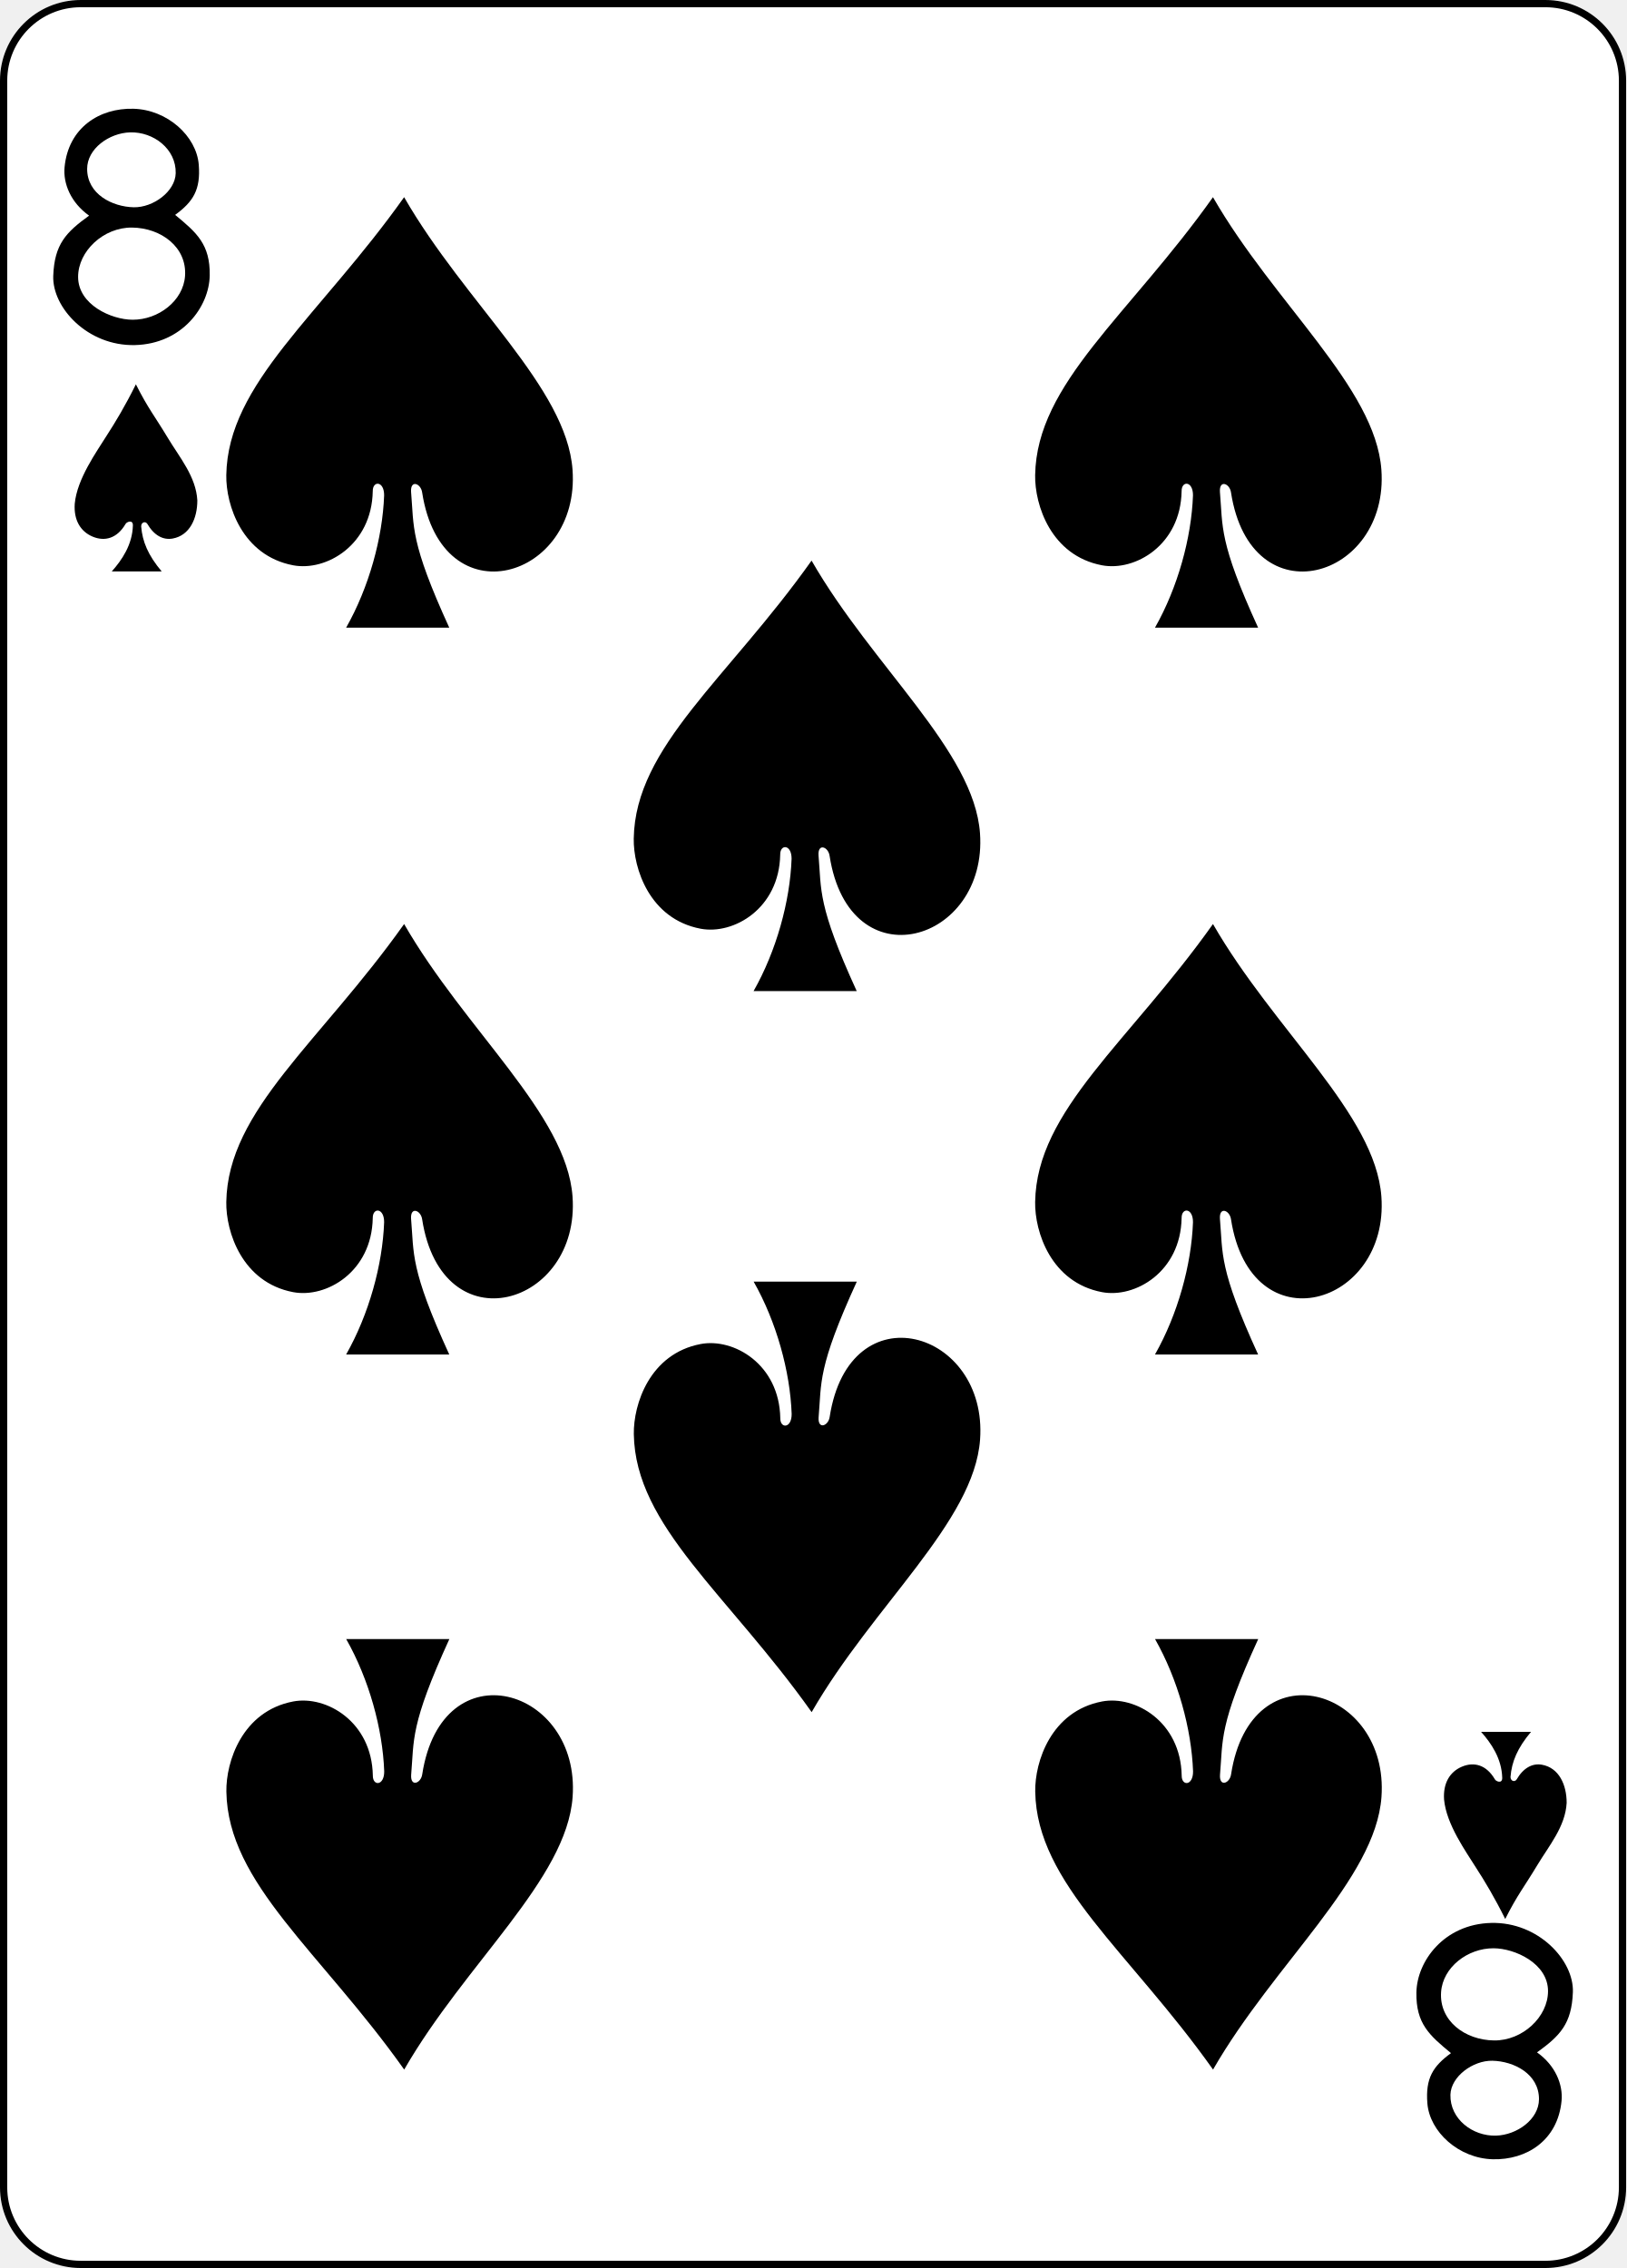
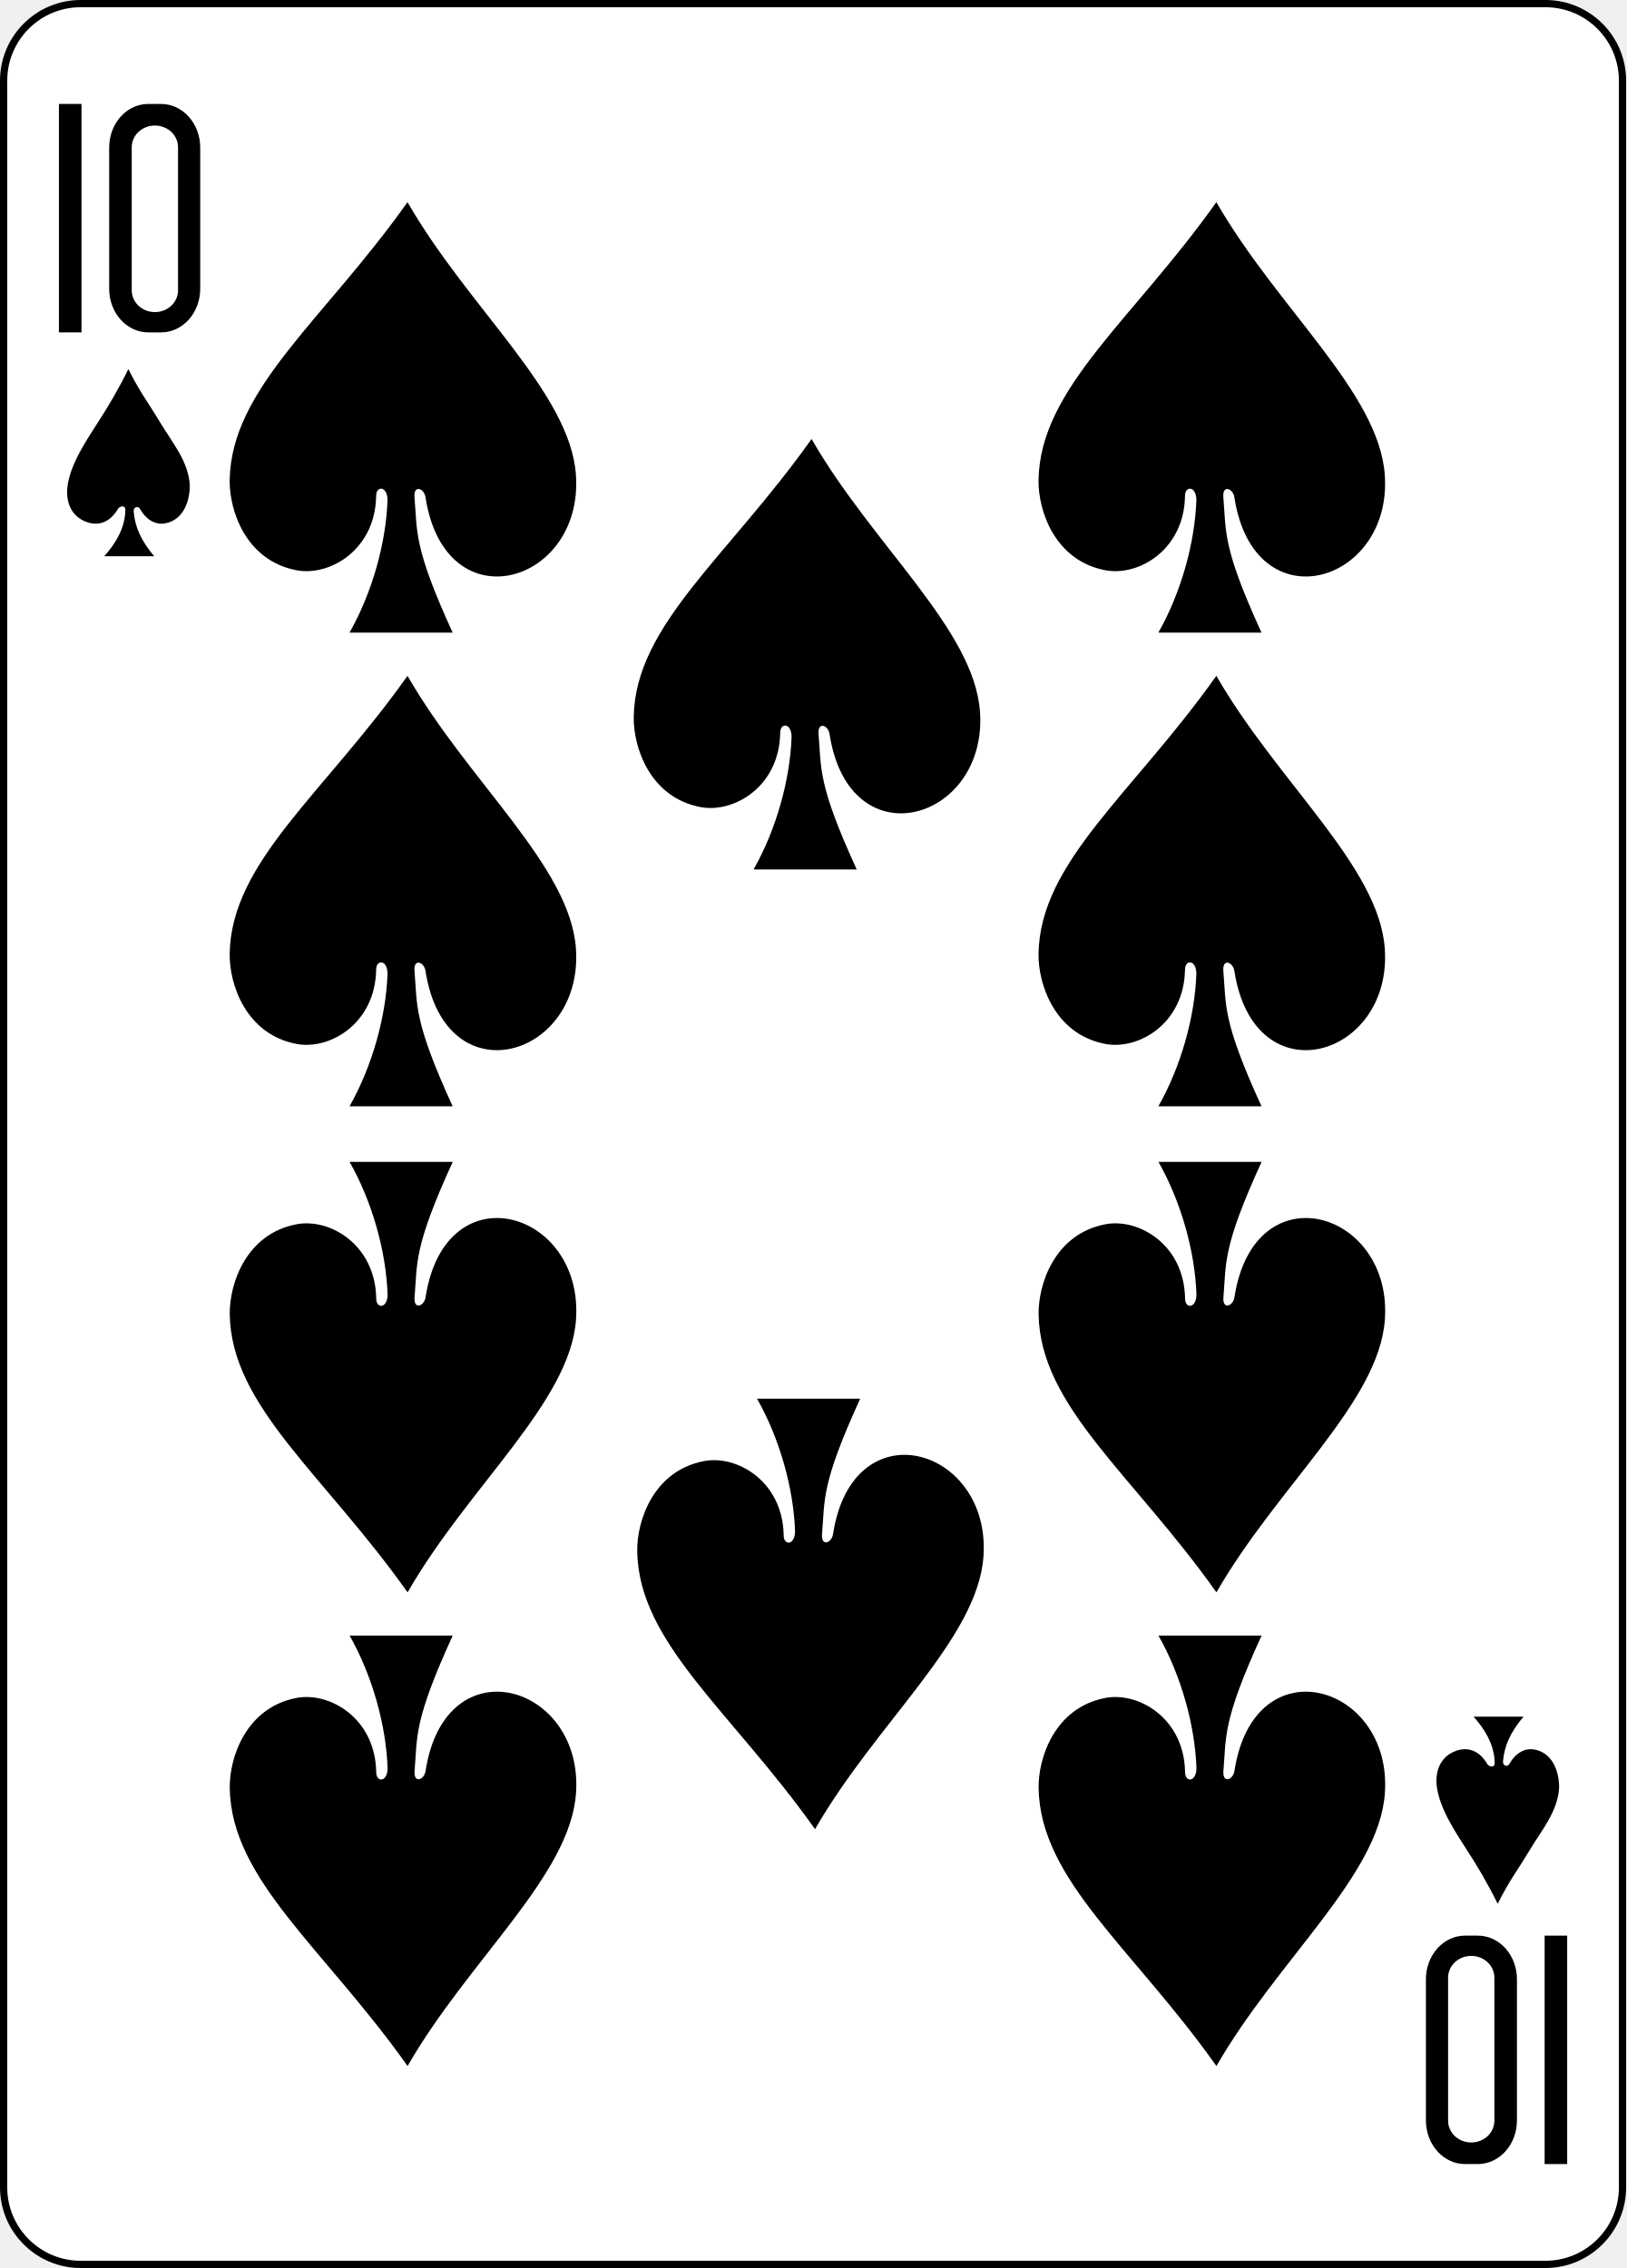
<svg xmlns="http://www.w3.org/2000/svg" width="224.225" height="312.808" id="svg4423" version="1.1">
  <defs id="defs4425" />
  <g id="layer1" transform="translate(-259.9347,-369.7772)">
-     <g transform="translate(-937.54,-219.6759)" id="g3625" style="display:inline">
-       <g id="g8172">
-         <g id="g8836-8" style="display:inline" transform="translate(-5059.956,3024.952)">
-           <rect ry="10.63" rx="10.63" style="fill:#ffffff;fill-opacity:1;stroke:#000000;stroke-width:0.997;stroke-miterlimit:4;stroke-opacity:1;stroke-dasharray:none;display:inline" id="rect6361-4" width="223.228" height="311.811" x="6257.929" y="-2435" />
-           <g id="g8646-0" transform="matrix(0.3010621,0,0,0.3010621,5370.094,-1979.932)">
-             <path style="fill:#000000;fill-opacity:1;display:inline" d="m 2971.742,-1386.815 c 0.532,-14.533 5.882,-19.991 16.421,-27.6 -8.406,-5.963 -11.95,-14.736 -11.234,-22.212 1.732,-18.092 15.976,-27.144 31.505,-26.75 15.529,0.394 28.913,12.501 29.957,25.649 0.908,11.437 -2.559,16.948 -10.82,22.969 9.808,8.11 16.078,13.452 15.84,27.769 -0.238,14.316 -12.641,31.355 -34.261,31.878 -21.62,0.523 -37.94,-17.169 -37.408,-31.703 z m 60.362,0.048 c 0.927,-13.161 -10.922,-22.04 -24.292,-22.178 -13.028,-0.135 -24.683,10.784 -24.685,22.599 0,12.692 15.158,19.586 24.948,19.623 11.899,0.044 23.23,-8.71 24.029,-20.044 z m -4.278,-47.078 c 0.259,-11.086 -10.154,-19.031 -20.888,-18.711 -9.551,0.284 -19.667,7.443 -19.672,16.71 -0.01,11.592 11.5,17.38 21.314,17.598 8.903,0.198 19.051,-7.223 19.246,-15.597 z" id="path7112-7" />
-             <path id="path7128-6" d="m 3667.748,-600.564 c -0.532,14.533 -5.882,19.991 -16.421,27.6 8.406,5.963 11.95,14.736 11.234,22.212 -1.732,18.092 -15.976,27.144 -31.505,26.75 -15.529,-0.394 -28.913,-12.501 -29.957,-25.649 -0.908,-11.437 2.559,-16.948 10.82,-22.969 -9.808,-8.11 -16.078,-13.452 -15.84,-27.769 0.238,-14.316 12.641,-31.355 34.261,-31.878 21.62,-0.523 37.94,17.169 37.408,31.703 z m -60.362,-0.048 c -0.927,13.161 10.922,22.04 24.292,22.178 13.028,0.135 24.683,-10.784 24.685,-22.599 0,-12.692 -15.158,-19.586 -24.948,-19.623 -11.899,-0.044 -23.23,8.71 -24.029,20.044 z m 4.278,47.078 c -0.259,11.086 10.154,19.031 20.888,18.711 9.551,-0.284 19.667,-7.443 19.672,-16.71 0.01,-11.592 -11.5,-17.38 -21.314,-17.598 -8.903,-0.198 -19.051,7.223 -19.246,15.597 z" style="fill:#000000;fill-opacity:1;display:inline" />
+     <g transform="translate(-1383.996,-219.6761)" id="g3582" style="display:inline">
+       <g id="g8208">
+         <g id="g8795-1" style="display:inline" transform="matrix(-1,0,0,-1,8572.044,-1533.237)">
+           <rect ry="10.63" rx="10.63" style="fill:#ffffff;fill-opacity:1;stroke:#000000;stroke-width:0.997;stroke-miterlimit:4;stroke-opacity:1;stroke-dasharray:none;display:inline" id="rect6365-8" width="223.228" height="311.811" x="6704.386" y="-2435" />
+           <g id="g8612-4" transform="matrix(0.3010621,0,0,0.3010621,5267.56,-1982.703)">
+             <path id="path7216-9" d="m 4797.862,-1351.724 0,-104.652 10.333,0 0,104.652 z" style="fill:#000000;fill-opacity:1;display:inline" />
+             <path id="rect7235-6" d="m 4838.815,-1456.376 c -9.945,0 -17.941,8.924 -17.941,20.004 l 0,64.644 c 0,11.08 7.995,20.004 17.941,20.004 l 5.796,0 c 9.945,0 17.956,-8.924 17.956,-20.004 l 0,-64.644 c 0,-11.08 -8.011,-20.004 -17.956,-20.004 l -5.796,0 z m 2.993,9.892 c 5.874,0 10.601,4.441 10.601,9.971 l 0,65.51 c 0,5.53 -4.726,9.986 -10.601,9.986 -5.874,0 -10.601,-4.457 -10.601,-9.986 l 0,-65.51 c 0,-5.53 4.726,-9.971 10.601,-9.971 z" style="fill:#000000;fill-opacity:1;stroke:none;display:inline" />
+             <g style="fill:#f60302;fill-opacity:1;display:inline" id="g7984-3" transform="matrix(-0.5040424,0,0,-0.5040424,7403.638,312.0782)">
+               <path id="path7986-78" d="m 3799.25,1843.75 0,-207.625 20.5,0 0,207.625 z" style="fill:#000000;fill-opacity:1;display:inline" />
+               <path id="path7988-8" d="m 3880.5,1636.125 c -19.731,0 -35.594,17.704 -35.594,39.688 l 0,128.25 c 0,21.983 15.863,39.688 35.594,39.688 l 11.5,0 c 19.731,0 35.625,-17.704 35.625,-39.688 l 0,-128.25 c 0,-21.983 -15.894,-39.688 -35.625,-39.688 l -11.5,0 z m 5.938,19.625 c 11.654,0 21.031,8.81 21.031,19.781 l 0,129.969 c 0,10.971 -9.377,19.812 -21.031,19.812 -11.654,0 -21.031,-8.842 -21.031,-19.812 l 0,-129.969 c 0,-10.971 9.377,-19.781 21.031,-19.781 z" style="fill:#000000;fill-opacity:1;stroke:none" />
+             </g>
          </g>
        </g>
      </g>
-       <path id="path3222" d="m 1250.443,657.786 c 0.015,-2.026 -1.587,-2.064 -1.569,-0.586 -0.134,7.429 -6.417,11.086 -10.981,10.219 -7.036,-1.338 -9.282,-8.322 -9.215,-12.435 0.207,-12.696 12.988,-22.058 24.52,-38.335 8.45,14.691 22.397,26.23 23.223,37.586 1.098,15.098 -18.009,20.73 -20.737,3.133 -0.176,-1.243 -1.64,-1.801 -1.526,-0.065 0.414,4.823 -0.175,6.831 5.266,18.719 l -14.222,0 c 3.15,-5.555 5.025,-12.375 5.24,-18.236 z" style="fill:#000000;fill-opacity:1;display:inline" />
-       <path id="path3224" d="m 1361.975,657.786 c 0.015,-2.026 -1.587,-2.064 -1.569,-0.586 -0.134,7.429 -6.417,11.086 -10.981,10.219 -7.036,-1.338 -9.282,-8.322 -9.215,-12.435 0.207,-12.696 12.988,-22.058 24.52,-38.335 8.45,14.691 22.397,26.23 23.223,37.586 1.098,15.098 -18.009,20.73 -20.737,3.133 -0.176,-1.243 -1.64,-1.801 -1.526,-0.065 0.414,4.823 -0.175,6.831 5.266,18.719 l -14.222,0 c 3.15,-5.555 5.025,-12.375 5.24,-18.236 z" style="fill:#000000;fill-opacity:1;display:inline" />
-       <path id="path3226" d="m 1306.626,707.91 c 0.015,-2.026 -1.587,-2.064 -1.569,-0.586 -0.134,7.429 -6.417,11.086 -10.981,10.219 -7.036,-1.338 -9.282,-8.322 -9.215,-12.435 0.207,-12.696 12.988,-22.058 24.52,-38.335 8.45,14.691 22.397,26.23 23.223,37.586 1.098,15.098 -18.009,20.73 -20.737,3.133 -0.176,-1.243 -1.64,-1.801 -1.526,-0.065 0.414,4.823 -0.175,6.831 5.266,18.719 l -14.222,0 c 3.15,-5.555 5.025,-12.375 5.24,-18.236 z" style="fill:#000000;fill-opacity:1;display:inline" />
-       <path id="path3228" d="m 1250.443,758.034 c 0.015,-2.026 -1.587,-2.064 -1.569,-0.586 -0.134,7.429 -6.417,11.086 -10.981,10.219 -7.036,-1.338 -9.282,-8.322 -9.215,-12.435 0.207,-12.696 12.988,-22.058 24.52,-38.335 8.45,14.691 22.397,26.23 23.223,37.586 1.098,15.098 -18.009,20.73 -20.737,3.133 -0.176,-1.243 -1.64,-1.801 -1.526,-0.065 0.414,4.823 -0.175,6.831 5.266,18.719 l -14.222,0 c 3.15,-5.555 5.025,-12.375 5.24,-18.236 z" style="fill:#000000;fill-opacity:1;display:inline" />
-       <path id="path3230" d="m 1361.975,758.034 c 0.015,-2.026 -1.587,-2.064 -1.569,-0.586 -0.134,7.429 -6.417,11.086 -10.981,10.219 -7.036,-1.338 -9.282,-8.322 -9.215,-12.435 0.207,-12.696 12.988,-22.058 24.52,-38.335 8.45,14.691 22.397,26.23 23.223,37.586 1.098,15.098 -18.009,20.73 -20.737,3.133 -0.176,-1.243 -1.64,-1.801 -1.526,-0.065 0.414,4.823 -0.175,6.831 5.266,18.719 l -14.222,0 c 3.15,-5.555 5.025,-12.375 5.24,-18.236 z" style="fill:#000000;fill-opacity:1;display:inline" />
-       <path id="path3298" d="m 1361.986,833.757 c 0.015,2.026 -1.587,2.064 -1.569,0.586 -0.134,-7.429 -6.417,-11.086 -10.981,-10.219 -7.036,1.338 -9.282,8.322 -9.215,12.435 0.207,12.696 12.988,22.058 24.52,38.335 8.45,-14.691 22.397,-26.23 23.223,-37.586 1.098,-15.098 -18.009,-20.73 -20.737,-3.133 -0.176,1.243 -1.64,1.801 -1.526,0.065 0.414,-4.823 -0.175,-6.831 5.266,-18.719 l -14.222,0 c 3.15,5.555 5.025,12.375 5.24,18.236 z" style="fill:#000000;fill-opacity:1;display:inline" />
-       <path id="path3300" d="m 1306.637,784.458 c 0.015,2.026 -1.587,2.064 -1.569,0.586 -0.134,-7.429 -6.417,-11.086 -10.981,-10.219 -7.036,1.338 -9.282,8.322 -9.215,12.435 0.207,12.696 12.988,22.058 24.52,38.335 8.45,-14.691 22.397,-26.23 23.223,-37.586 1.098,-15.098 -18.009,-20.73 -20.737,-3.133 -0.176,1.243 -1.64,1.801 -1.526,0.065 0.414,-4.823 -0.175,-6.831 5.266,-18.719 l -14.222,0 c 3.15,5.555 5.025,12.375 5.24,18.236 z" style="fill:#000000;fill-opacity:1;display:inline" />
-       <path id="path3302" d="m 1250.454,833.757 c 0.015,2.026 -1.587,2.064 -1.569,0.586 -0.134,-7.429 -6.417,-11.086 -10.981,-10.219 -7.036,1.338 -9.282,8.322 -9.215,12.435 0.207,12.696 12.988,22.058 24.52,38.335 8.45,-14.691 22.397,-26.23 23.223,-37.586 1.098,-15.098 -18.009,-20.73 -20.737,-3.133 -0.176,1.243 -1.64,1.801 -1.526,0.065 0.414,-4.823 -0.175,-6.831 5.266,-18.719 l -14.222,0 c 3.15,5.555 5.025,12.375 5.24,18.236 z" style="fill:#000000;fill-opacity:1;display:inline" />
-       <path id="path3322" d="m 1215.8,661.918 c 0.01,-0.872 -0.895,-0.465 -1.018,-0.19 -1.163,1.986 -2.865,2.448 -4.548,1.732 -1.667,-0.709 -2.604,-2.28 -2.454,-4.522 0.31,-3.438 3.035,-7.2 4.355,-9.326 1.252,-1.93 2.628,-4.222 4.077,-7.154 1.697,3.363 2.559,4.321 4.405,7.391 1.626,2.704 3.893,5.353 4.067,8.622 0,2.485 -1.046,4.832 -3.399,5.259 -1.331,0.242 -2.579,-0.442 -3.504,-2.037 -0.282,-0.407 -0.849,-0.195 -0.839,0.362 0.165,2.093 0.955,3.983 2.829,6.212 l -6.887,0 c 1.41,-1.576 2.849,-3.704 2.915,-6.349 z" style="fill:#000000;fill-opacity:1;display:inline" />
-       <path style="fill:#000000;fill-opacity:1;display:inline" d="m 1404.616,834.663 c 0.01,0.872 -0.895,0.465 -1.018,0.19 -1.163,-1.986 -2.865,-2.448 -4.548,-1.732 -1.667,0.709 -2.604,2.28 -2.454,4.522 0.31,3.438 3.035,7.2 4.355,9.326 1.252,1.93 2.628,4.222 4.077,7.154 1.697,-3.363 2.559,-4.321 4.405,-7.392 1.626,-2.704 3.893,-5.353 4.067,-8.622 0,-2.485 -1.046,-4.832 -3.399,-5.259 -1.331,-0.242 -2.579,0.442 -3.504,2.037 -0.282,0.407 -0.849,0.195 -0.839,-0.362 0.165,-2.093 0.955,-3.983 2.829,-6.212 l -6.887,0 c 1.41,1.576 2.849,3.704 2.915,6.349 z" id="path3346" />
+       <path id="path3240" d="m 1697.366,658.472 c 0.015,-2.026 -1.587,-2.064 -1.569,-0.586 -0.134,7.429 -6.417,11.086 -10.981,10.219 -7.036,-1.338 -9.282,-8.322 -9.215,-12.435 0.207,-12.696 12.988,-22.058 24.52,-38.335 8.45,14.691 22.397,26.23 23.223,37.586 1.098,15.098 -18.009,20.73 -20.737,3.133 -0.176,-1.243 -1.64,-1.801 -1.526,-0.065 0.414,4.823 -0.175,6.831 5.266,18.719 l -14.222,0 c 3.15,-5.555 5.025,-12.375 5.24,-18.236 z" style="fill:#000000;fill-opacity:1;display:inline" />
+       <path id="path3242" d="m 1753.081,691.137 c 0.015,-2.026 -1.587,-2.064 -1.569,-0.586 -0.134,7.429 -6.417,11.086 -10.981,10.219 -7.036,-1.338 -9.282,-8.322 -9.215,-12.435 0.207,-12.696 12.988,-22.058 24.52,-38.335 8.45,14.691 22.397,26.23 23.223,37.586 1.098,15.098 -18.009,20.73 -20.737,3.133 -0.176,-1.243 -1.64,-1.801 -1.526,-0.065 0.414,4.823 -0.175,6.831 5.266,18.719 l -14.222,0 c 3.15,-5.555 5.025,-12.375 5.24,-18.236 z" style="fill:#000000;fill-opacity:1;display:inline" />
+       <path id="path3244" d="m 1808.898,658.472 c 0.015,-2.026 -1.587,-2.064 -1.569,-0.586 -0.134,7.429 -6.417,11.086 -10.981,10.219 -7.036,-1.338 -9.282,-8.322 -9.215,-12.435 0.207,-12.696 12.988,-22.058 24.52,-38.335 8.45,14.691 22.397,26.23 23.223,37.586 1.098,15.098 -18.009,20.73 -20.737,3.133 -0.176,-1.243 -1.64,-1.801 -1.526,-0.065 0.414,4.823 -0.175,6.831 5.266,18.719 l -14.222,0 c 3.15,-5.555 5.025,-12.375 5.24,-18.236 z" style="fill:#000000;fill-opacity:1;display:inline" />
+       <path id="path3246" d="m 1808.898,723.803 c 0.015,-2.026 -1.587,-2.064 -1.569,-0.586 -0.134,7.429 -6.417,11.086 -10.981,10.219 -7.036,-1.338 -9.282,-8.322 -9.215,-12.435 0.207,-12.696 12.988,-22.058 24.52,-38.335 8.45,14.691 22.397,26.23 23.223,37.586 1.098,15.098 -18.009,20.73 -20.737,3.133 -0.176,-1.243 -1.64,-1.801 -1.526,-0.065 0.414,4.823 -0.175,6.831 5.266,18.719 l -14.222,0 c 3.15,-5.555 5.025,-12.375 5.24,-18.236 z" style="fill:#000000;fill-opacity:1;display:inline" />
+       <path id="path3248" d="m 1697.366,723.803 c 0.015,-2.026 -1.587,-2.064 -1.569,-0.586 -0.134,7.429 -6.417,11.086 -10.981,10.219 -7.036,-1.338 -9.282,-8.322 -9.215,-12.435 0.207,-12.696 12.988,-22.058 24.52,-38.335 8.45,14.691 22.397,26.23 23.223,37.586 1.098,15.098 -18.009,20.73 -20.737,3.133 -0.176,-1.243 -1.64,-1.801 -1.526,-0.065 0.414,4.823 -0.175,6.831 5.266,18.719 l -14.222,0 c 3.15,-5.555 5.025,-12.375 5.24,-18.236 z" style="fill:#000000;fill-opacity:1;display:inline" />
+       <path id="path3276" d="m 1808.909,767.937 c 0.015,2.026 -1.587,2.064 -1.569,0.586 -0.134,-7.429 -6.417,-11.086 -10.981,-10.219 -7.036,1.338 -9.282,8.322 -9.215,12.435 0.207,12.696 12.988,22.058 24.52,38.335 8.45,-14.691 22.397,-26.23 23.223,-37.586 1.098,-15.098 -18.009,-20.73 -20.737,-3.133 -0.176,1.243 -1.64,1.801 -1.526,0.065 0.414,-4.823 -0.175,-6.831 5.266,-18.719 l -14.222,0 c 3.15,5.555 5.025,12.375 5.24,18.236 z" style="fill:#000000;fill-opacity:1;display:inline" />
+       <path id="path3278" d="m 1808.909,833.268 c 0.015,2.026 -1.587,2.064 -1.569,0.586 -0.134,-7.429 -6.417,-11.086 -10.981,-10.219 -7.036,1.338 -9.282,8.322 -9.215,12.435 0.207,12.696 12.988,22.058 24.52,38.335 8.45,-14.691 22.397,-26.23 23.223,-37.586 1.098,-15.098 -18.009,-20.73 -20.737,-3.133 -0.176,1.243 -1.64,1.801 -1.526,0.065 0.414,-4.823 -0.175,-6.831 5.266,-18.719 l -14.222,0 c 3.15,5.555 5.025,12.375 5.24,18.236 z" style="fill:#000000;fill-opacity:1;display:inline" />
+       <path id="path3280" d="m 1753.56,800.602 c 0.015,2.026 -1.587,2.064 -1.569,0.586 -0.134,-7.429 -6.417,-11.086 -10.981,-10.219 -7.036,1.338 -9.282,8.322 -9.215,12.435 0.207,12.696 12.988,22.058 24.52,38.335 8.45,-14.691 22.397,-26.23 23.223,-37.586 1.098,-15.098 -18.009,-20.73 -20.737,-3.133 -0.176,1.243 -1.64,1.801 -1.526,0.065 0.414,-4.823 -0.175,-6.831 5.266,-18.719 l -14.222,0 c 3.15,5.555 5.025,12.375 5.24,18.236 z" style="fill:#000000;fill-opacity:1;display:inline" />
+       <path id="path3282" d="m 1697.376,767.937 c 0.015,2.026 -1.587,2.064 -1.569,0.586 -0.134,-7.429 -6.417,-11.086 -10.981,-10.219 -7.036,1.338 -9.282,8.322 -9.215,12.435 0.207,12.696 12.988,22.058 24.52,38.335 8.45,-14.691 22.397,-26.23 23.223,-37.586 1.098,-15.098 -18.009,-20.73 -20.737,-3.133 -0.176,1.243 -1.64,1.801 -1.526,0.065 0.414,-4.823 -0.175,-6.831 5.266,-18.719 l -14.222,0 c 3.15,5.555 5.025,12.375 5.24,18.236 z" style="fill:#000000;fill-opacity:1;display:inline" />
+       <path id="path3284" d="m 1697.376,833.268 c 0.015,2.026 -1.587,2.064 -1.569,0.586 -0.134,-7.429 -6.417,-11.086 -10.981,-10.219 -7.036,1.338 -9.282,8.322 -9.215,12.435 0.207,12.696 12.988,22.058 24.52,38.335 8.45,-14.691 22.397,-26.23 23.223,-37.586 1.098,-15.098 -18.009,-20.73 -20.737,-3.133 -0.176,1.243 -1.64,1.801 -1.526,0.065 0.414,-4.823 -0.175,-6.831 5.266,-18.719 l -14.222,0 c 3.15,5.555 5.025,12.375 5.24,18.236 z" style="fill:#000000;fill-opacity:1;display:inline" />
+       <path id="path3318" d="m 1661.219,659.822 c 0.01,-0.872 -0.895,-0.465 -1.018,-0.19 -1.163,1.986 -2.865,2.448 -4.548,1.732 -1.667,-0.709 -2.604,-2.28 -2.454,-4.522 0.31,-3.438 3.035,-7.2 4.355,-9.326 1.252,-1.93 2.628,-4.222 4.077,-7.154 1.697,3.363 2.559,4.321 4.405,7.391 1.626,2.704 3.893,5.353 4.067,8.622 0,2.485 -1.046,4.832 -3.399,5.259 -1.331,0.242 -2.579,-0.442 -3.504,-2.037 -0.282,-0.407 -0.849,-0.195 -0.839,0.362 0.165,2.093 0.955,3.983 2.829,6.212 l -6.887,0 c 1.41,-1.576 2.849,-3.704 2.915,-6.349 z" style="fill:#000000;fill-opacity:1;display:inline" />
+       <path style="fill:#000000;fill-opacity:1;display:inline" d="m 1850.034,832.567 c 0.01,0.872 -0.895,0.465 -1.018,0.19 -1.163,-1.986 -2.865,-2.448 -4.548,-1.732 -1.667,0.709 -2.604,2.28 -2.454,4.522 0.31,3.438 3.035,7.2 4.355,9.326 1.252,1.93 2.628,4.222 4.077,7.154 1.697,-3.363 2.559,-4.321 4.405,-7.392 1.626,-2.704 3.893,-5.353 4.067,-8.622 0,-2.485 -1.046,-4.832 -3.399,-5.259 -1.331,-0.242 -2.579,0.442 -3.504,2.037 -0.282,0.407 -0.849,0.195 -0.839,-0.362 0.165,-2.093 0.955,-3.983 2.829,-6.212 l -6.887,0 c 1.41,1.576 2.849,3.704 2.915,6.349 z" id="path3342" />
    </g>
  </g>
</svg>
